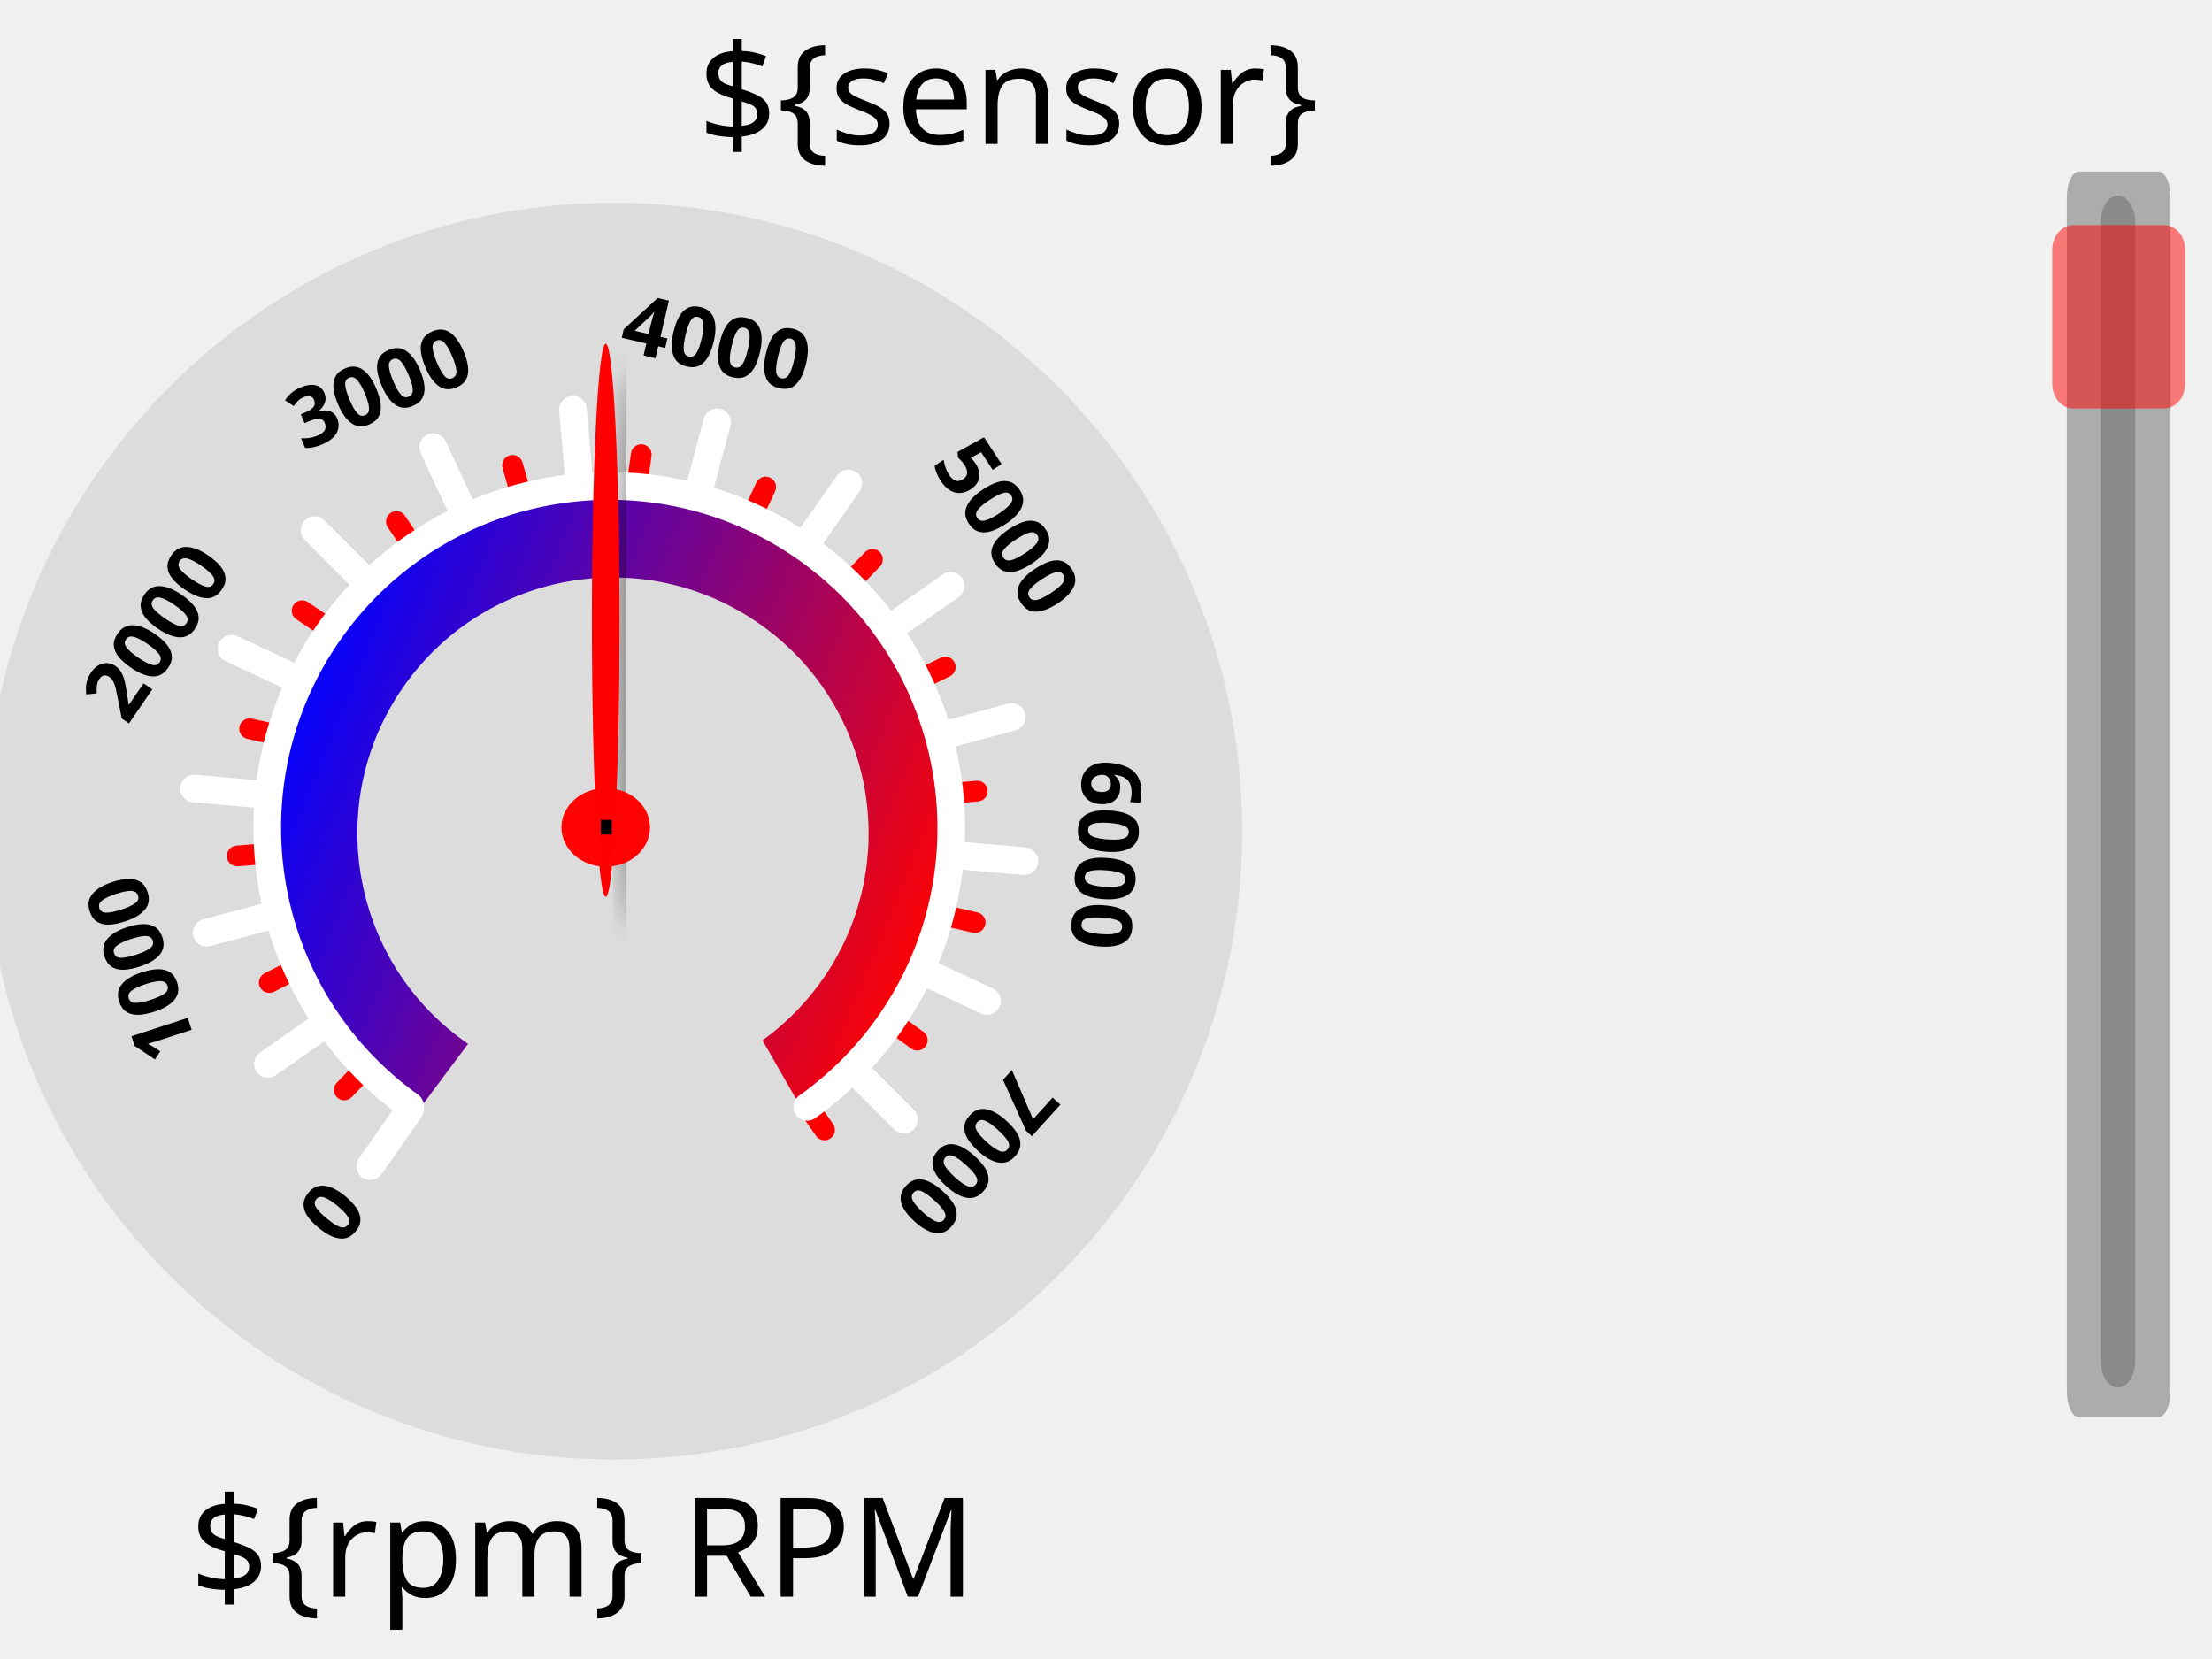
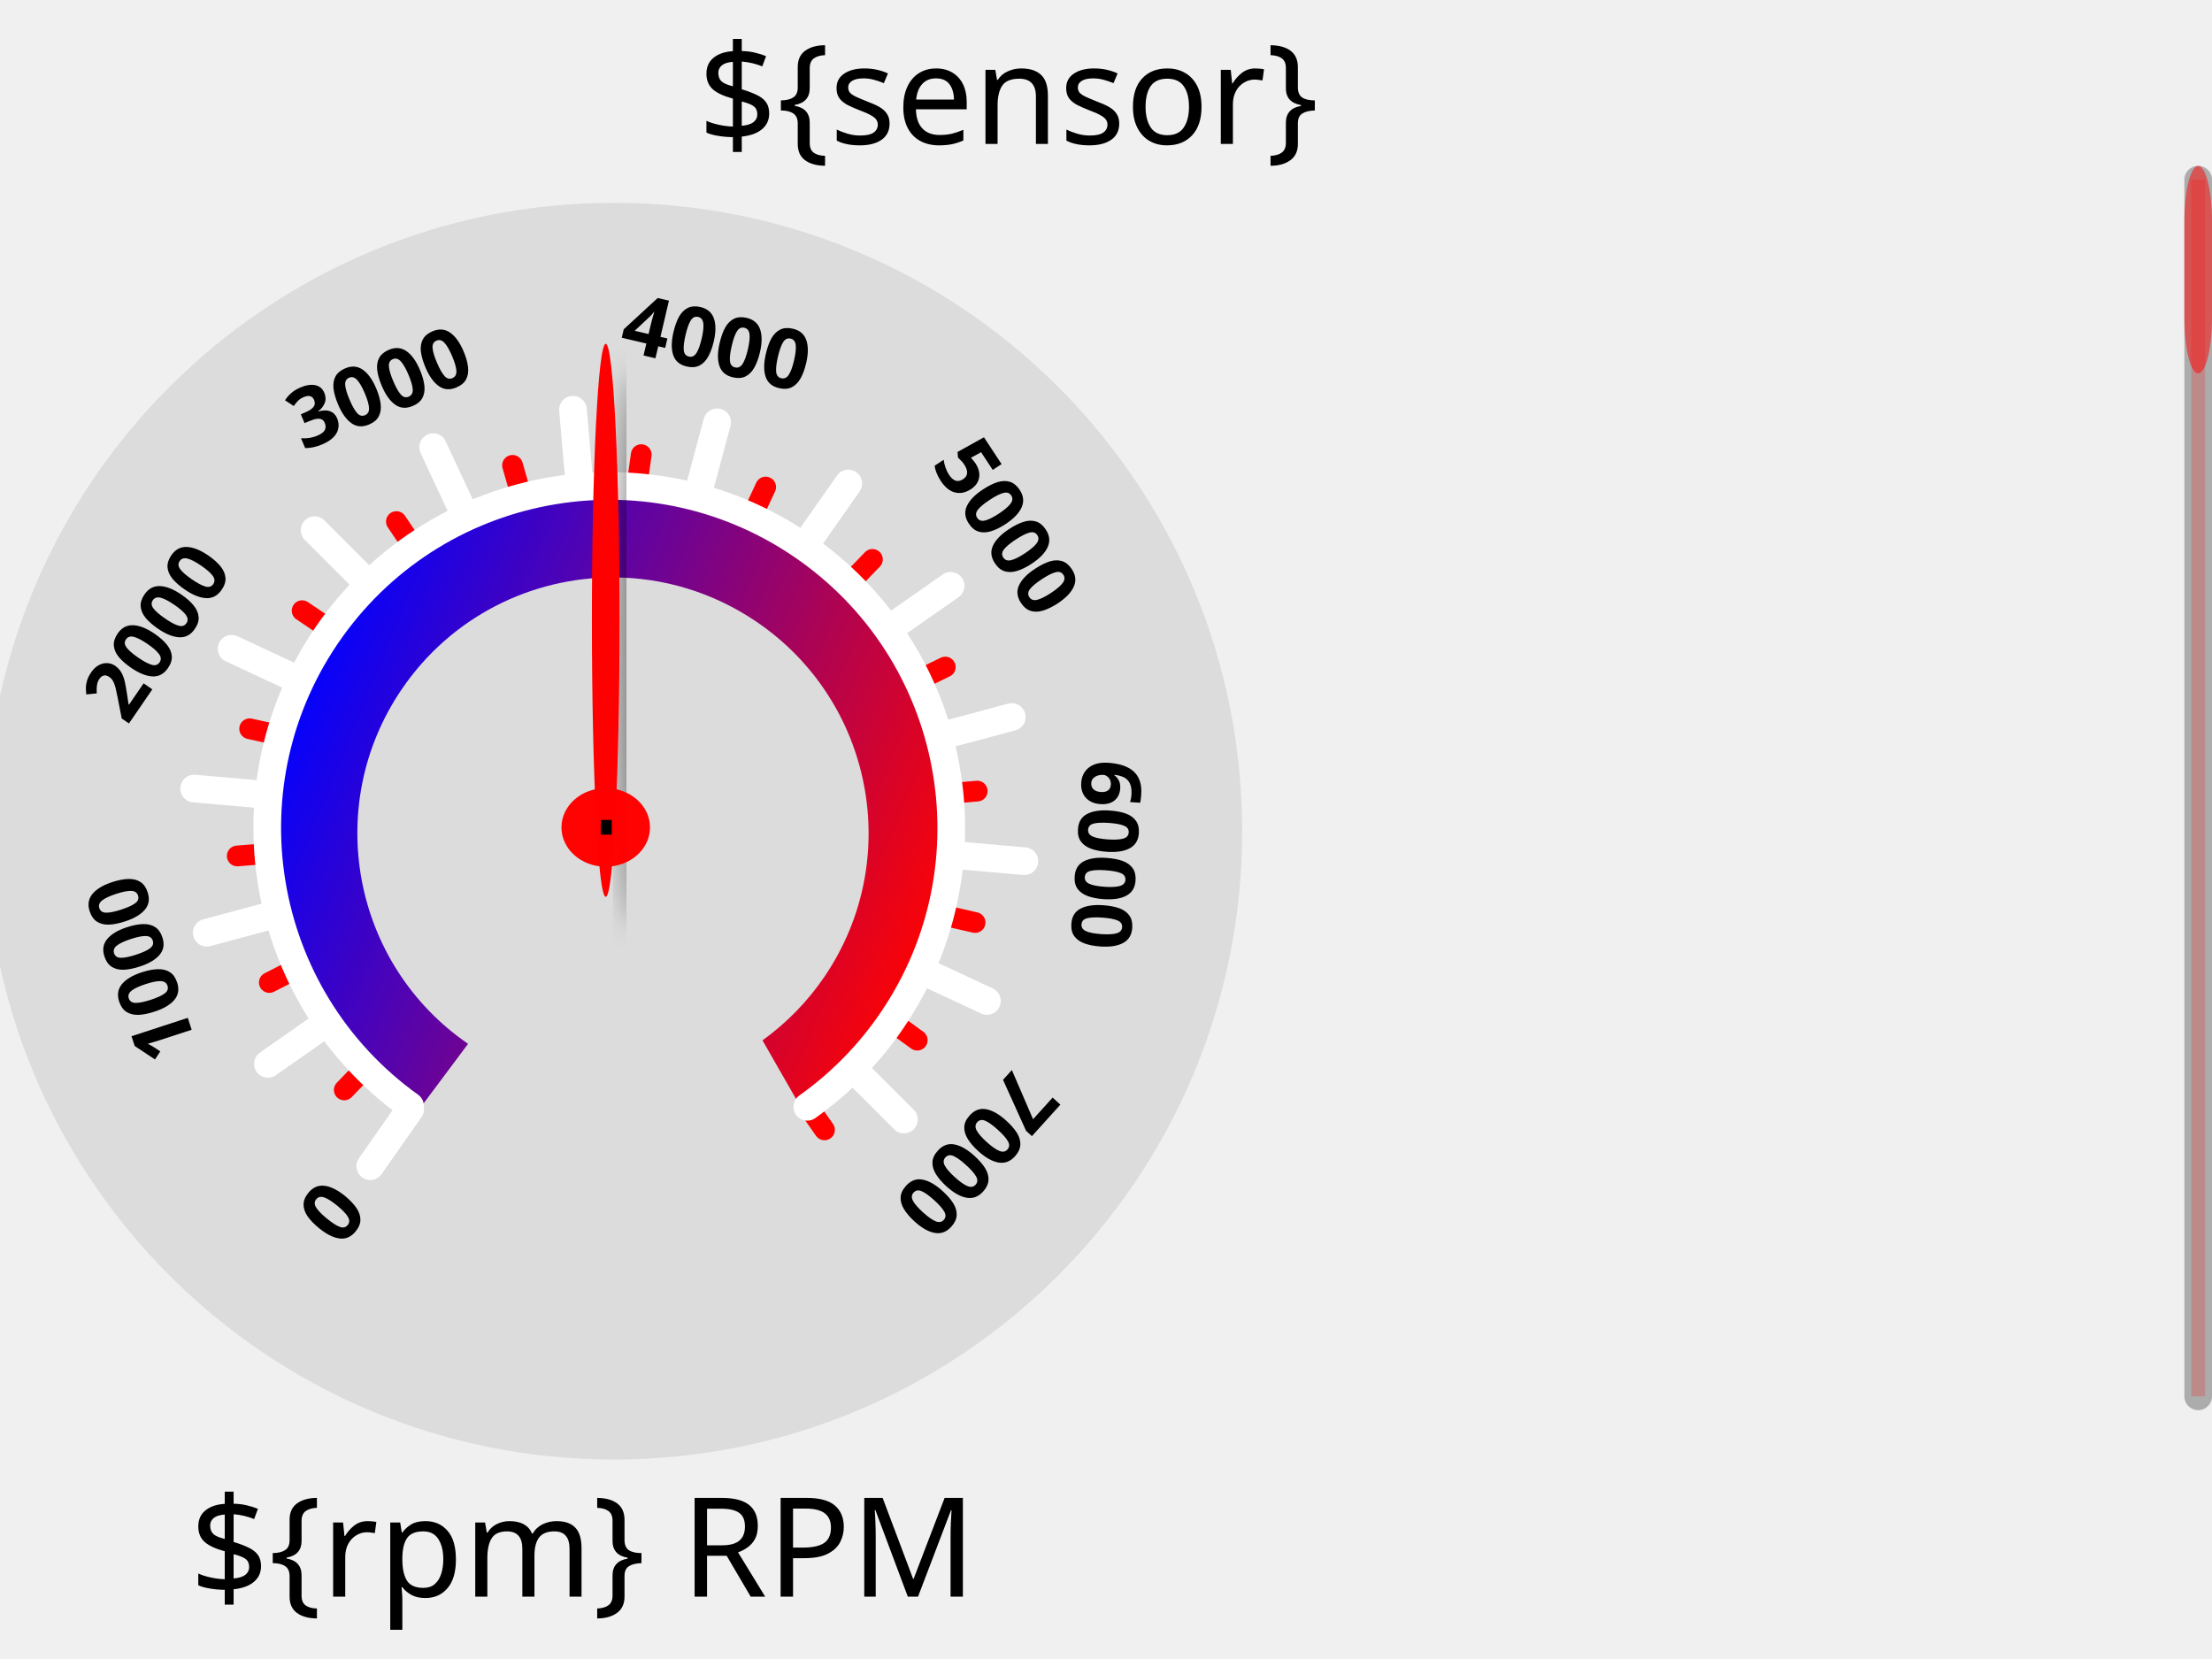
<svg xmlns="http://www.w3.org/2000/svg" xmlns:xlink="http://www.w3.org/1999/xlink" width="320" height="240" id="svg2" version="1.1">
  <defs id="defs4">
    <linearGradient id="linearGradient3910">
      <stop style="stop-color:#0000ff;stop-opacity:1;" offset="0" id="stop3912" />
      <stop style="stop-color:#fe0000;stop-opacity:0.992;" offset="1" id="stop3914" />
    </linearGradient>
    <linearGradient id="linearGradient4185">
      <stop id="stop4187" offset="0" style="stop-color:#e6e6e6;stop-opacity:1;" />
      <stop id="stop4189" offset="1" style="stop-color:#e6e6e6;stop-opacity:0;" />
    </linearGradient>
    <linearGradient id="linearGradient3624">
      <stop style="stop-color:#000000;stop-opacity:0;" offset="0" id="stop3628" />
      <stop style="stop-color:#000000;stop-opacity:1;" offset="1" id="stop3626" />
    </linearGradient>
    <radialGradient gradientTransform="matrix(0.466451,-2.06545e-8,2.06545e-8,0.466451,204.279,289.961)" spreadMethod="reflect" gradientUnits="userSpaceOnUse" r="270.398" fy="543.456" fx="382.867" cy="543.456" cx="382.867" id="radialGradient3630-3" xlink:href="#linearGradient3624-1" />
    <linearGradient id="linearGradient3624-1">
      <stop style="stop-color:#666666;stop-opacity:0" offset="0" id="stop3628-6" />
      <stop style="stop-color:#666666;stop-opacity:1;" offset="1" id="stop3626-8" />
    </linearGradient>
    <radialGradient gradientTransform="matrix(0.466451,-2.06545e-8,2.06545e-8,0.466451,204.279,289.961)" spreadMethod="reflect" gradientUnits="userSpaceOnUse" r="270.398" fy="543.456" fx="382.867" cy="543.456" cx="382.867" id="radialGradient3630-2" xlink:href="#linearGradient3624-7" />
    <linearGradient id="linearGradient3624-7">
      <stop style="stop-color:#666666;stop-opacity:0" offset="0" id="stop3628-7" />
      <stop style="stop-color:#666666;stop-opacity:1;" offset="1" id="stop3626-1" />
    </linearGradient>
    <radialGradient r="270.398" fy="543.456" fx="382.867" cy="543.456" cx="382.867" spreadMethod="reflect" gradientTransform="matrix(0.440872,0,0,0.441299,214.072,303.629)" gradientUnits="userSpaceOnUse" id="radialGradient4104" xlink:href="#linearGradient3624" />
    <radialGradient r="27.002" fy="195.017" fx="48.604" cy="195.017" cx="48.604" gradientTransform="matrix(-7.58232,1.49361e-6,1.74864e-6,6.78232,-766.172,-1246.22)" gradientUnits="userSpaceOnUse" id="radialGradient4201" xlink:href="#linearGradient4185" />
    <radialGradient xlink:href="#linearGradient4185" id="radialGradient12631" gradientUnits="userSpaceOnUse" gradientTransform="matrix(-7.58232,1.49361e-6,1.74864e-6,6.78232,-766.172,-1246.22)" cx="48.604" cy="195.017" fx="48.604" fy="195.017" r="27.002" />
    <radialGradient xlink:href="#linearGradient4185" id="radialGradient3184" gradientUnits="userSpaceOnUse" gradientTransform="matrix(-7.58232,1.49361e-6,1.74864e-6,6.78232,-766.172,-1246.22)" cx="48.604" cy="195.017" fx="48.604" fy="195.017" r="27.002" />
    <radialGradient xlink:href="#linearGradient4185" id="radialGradient3041" gradientUnits="userSpaceOnUse" gradientTransform="matrix(-7.56704,-0.481143,-0.430378,6.76865,-296.664,-1203.26)" cx="48.604" cy="195.017" fx="48.604" fy="195.017" r="27.002" />
    <filter id="filter4232" width="1.5" height="1.5" x="-0.25" y="-0.25" color-interpolation-filters="sRGB">
      <feGaussianBlur id="feGaussianBlur4234" in="SourceAlpha" stdDeviation="2" result="blur" />
      <feColorMatrix id="feColorMatrix4236" result="bluralpha" type="matrix" values="1 0 0 0 0 0 1 0 0 0 0 0 1 0 0 0 0 0 0.5 0 " />
      <feOffset id="feOffset4238" in="bluralpha" dx="4" dy="4" result="offsetBlur" />
      <feMerge id="feMerge4240">
        <feMergeNode id="feMergeNode4242" in="offsetBlur" />
        <feMergeNode id="feMergeNode4244" in="SourceGraphic" />
      </feMerge>
    </filter>
    <clipPath clipPathUnits="userSpaceOnUse" id="clipPath3930">
      <rect style="opacity:0.5;fill:#ff0000;fill-opacity:1" id="rect3932" width="186.203" height="25.26" x="-1032.87" y="351.882" rx="4.091" ry="4.21" />
    </clipPath>
    <clipPath clipPathUnits="userSpaceOnUse" id="clipPath3140">
      <rect ry="4.21" rx="6.812" y="140.419" x="-1027.592" height="25.26" width="312.422" id="rect3142" style="opacity:0.5;fill:#ff0000;fill-opacity:1" />
    </clipPath>
    <filter id="filter3924" width="1.5" height="1.5" x="-.25" y="-.25">
      <feGaussianBlur id="feGaussianBlur3926" in="SourceAlpha" stdDeviation="2" result="blur" />
      <feColorMatrix id="feColorMatrix3928" result="bluralpha" type="matrix" values="1 0 0 0 0 0 1 0 0 0 0 0 1 0 0 0 0 0 0.5 0 " />
      <feOffset id="feOffset3930" in="bluralpha" dx="4" dy="4" result="offsetBlur" />
      <feMerge id="feMerge3932">
        <feMergeNode id="feMergeNode3934" in="offsetBlur" />
        <feMergeNode id="feMergeNode3936" in="SourceGraphic" />
      </feMerge>
    </filter>
    <linearGradient xlink:href="#linearGradient3910" id="linearGradient3916" x1="-117.64" y1="281.86" x2="142.9" y2="281.86" gradientUnits="userSpaceOnUse" />
    <linearGradient xlink:href="#linearGradient3910" id="linearGradient3930" x1="-255.043" y1="107.074" x2="-190.681" y2="21.76" gradientUnits="userSpaceOnUse" />
    <linearGradient xlink:href="#linearGradient3910-4" id="linearGradient3930-9" x1="-255.043" y1="107.074" x2="-190.681" y2="21.76" gradientUnits="userSpaceOnUse" />
    <linearGradient id="linearGradient3910-4">
      <stop style="stop-color:#0000ff;stop-opacity:1;" offset="0" id="stop3912-8" />
      <stop style="stop-color:#ff0000;stop-opacity:1;" offset="1" id="stop3914-4" />
    </linearGradient>
    <linearGradient xlink:href="#linearGradient3910" id="linearGradient3969" gradientUnits="userSpaceOnUse" x1="-255.043" y1="107.074" x2="-190.681" y2="21.76" gradientTransform="matrix(0.2364259,0.8961638,-0.8961638,0.2364259,-66.3879,197.7304)" />
    <linearGradient xlink:href="#linearGradient3910" id="linearGradient3972" gradientUnits="userSpaceOnUse" gradientTransform="matrix(0.2364259,0.8961638,-0.8961638,0.2364259,-22.0023,227.3208)" x1="-255.043" y1="107.074" x2="-190.681" y2="21.76" />
    <linearGradient xlink:href="#linearGradient3910" id="linearGradient3980" gradientUnits="userSpaceOnUse" gradientTransform="matrix(0.2364259,0.8961638,-0.8961638,0.2364259,-840.2517,456.7527)" x1="-255.043" y1="107.074" x2="-190.681" y2="21.76" />
  </defs>
  <g transform="translate(1032.87,-137.864)" id="layer1">
    <path style="opacity:0.169;fill-opacity:0.498" id="path4158" d="m -76.501,102.457 c 0,71.172 -57.085,128.868 -127.502,128.868 -70.417,0 -127.502,-57.696 -127.502,-128.868 0,-71.172 57.085,-128.868 127.502,-128.868 69.443,0 126.116,56.168 127.477,126.342" transform="matrix(0.7129473,0,0,0.7053896,-798.6285,185.8335)" />
    <path style="fill:none;stroke:#ffffff;stroke-width:4;stroke-linecap:round;stroke-linejoin:round;stroke-opacity:1" d="m -979.308,306.574 5.775,-8.248" id="path7745" />
    <path style="fill:none;stroke:#ffffff;stroke-width:4;stroke-linecap:round;stroke-linejoin:round;stroke-opacity:1" d="m -994.112,291.77 8.248,-5.775" id="path7757" />
    <path style="fill:none;stroke:#ffffff;stroke-width:4;stroke-linecap:round;stroke-linejoin:round;stroke-opacity:1" d="m -1002.961,272.795 9.725,-2.606" id="path7769" />
    <path style="fill:none;stroke:#ffffff;stroke-width:4;stroke-linecap:round;stroke-linejoin:round;stroke-opacity:1" d="m -1004.785,251.938 10.03,0.878" id="path7781" />
    <path style="fill:none;stroke:#ffffff;stroke-width:4;stroke-linecap:round;stroke-linejoin:round;stroke-opacity:1" d="m -999.367,231.715 9.125,4.255" id="path7793" />
    <path style="fill:none;stroke:#ffffff;stroke-width:4;stroke-linecap:round;stroke-linejoin:round;stroke-opacity:1" d="m -987.358,214.565 7.12,7.12" id="path7805" />
    <path style="fill:none;stroke:#ffffff;stroke-width:4;stroke-linecap:round;stroke-linejoin:round;stroke-opacity:1" d="m -970.208,202.556 4.255,9.125" id="path7817" />
    <path style="fill:none;stroke:#ffffff;stroke-width:4;stroke-linecap:round;stroke-linejoin:round;stroke-opacity:1" d="m -949.985,197.137 0.878,10.03" id="path7829" />
    <path style="fill:none;stroke:#ffffff;stroke-width:4;stroke-linecap:round;stroke-linejoin:round;stroke-opacity:1" d="m -929.128,198.962 -2.606,9.726" id="path7841" />
    <path style="fill:none;stroke:#ffffff;stroke-width:4;stroke-linecap:round;stroke-linejoin:round;stroke-opacity:1" d="m -910.153,207.81 -5.775,8.248" id="path7853" />
    <path style="fill:none;stroke:#ffffff;stroke-width:4;stroke-linecap:round;stroke-linejoin:round;stroke-opacity:1" d="m -895.348,222.614 -8.248,5.775" id="path7865" />
    <path style="fill:none;stroke:#ffffff;stroke-width:4;stroke-linecap:round;stroke-linejoin:round;stroke-opacity:1" d="m -886.5,241.589 -9.726,2.606" id="path7877" />
    <path style="fill:none;stroke:#ffffff;stroke-width:4;stroke-linecap:round;stroke-linejoin:round;stroke-opacity:1" d="m -884.675,262.446 -10.03,-0.878" id="path7889" />
    <path style="fill:none;stroke:#ffffff;stroke-width:4;stroke-linecap:round;stroke-linejoin:round;stroke-opacity:1" d="m -890.094,282.669 -9.125,-4.255" id="path7901" />
    <path style="fill:none;stroke:#ffffff;stroke-width:4;stroke-linecap:round;stroke-linejoin:round;stroke-opacity:1" d="m -902.103,299.82 -7.12,-7.12" id="path7913" />
    <path style="fill:none;stroke:#ff0000;stroke-width:3;stroke-linecap:round;stroke-linejoin:round;stroke-opacity:1" d="m -983.068,295.54 2.662,-2.757" id="path8547" />
    <path style="fill:none;stroke:#ff0000;stroke-width:3;stroke-linecap:round;stroke-linejoin:round;stroke-opacity:1" d="m -993.908,279.998 3.415,-1.74" id="path8571" />
    <path style="fill:none;stroke:#ff0000;stroke-width:3;stroke-linecap:round;stroke-linejoin:round;stroke-opacity:1" d="m -998.547,261.69 3.82,-0.307" id="path8595" />
    <path style="fill:none;stroke:#ff0000;stroke-width:3;stroke-linecap:round;stroke-linejoin:round;stroke-opacity:1" d="m -996.754,243.292 3.743,0.823" id="path8619" />
    <path style="fill:none;stroke:#ff0000;stroke-width:3;stroke-linecap:round;stroke-linejoin:round;stroke-opacity:1" d="m -989.163,226.209 3.177,2.143" id="path8643" />
    <path style="fill:none;stroke:#ff0000;stroke-width:3;stroke-linecap:round;stroke-linejoin:round;stroke-opacity:1" d="m -975.525,213.316 2.143,3.177" id="path8667" />
    <path style="fill:none;stroke:#ff0000;stroke-width:3;stroke-linecap:round;stroke-linejoin:round;stroke-opacity:1" d="m -958.723,205.183 1.056,3.684" id="path8691" />
    <path style="fill:none;stroke:#ff0000;stroke-width:3;stroke-linecap:round;stroke-linejoin:round;stroke-opacity:1" d="m -940.104,203.634 -0.533,3.795" id="path8715" />
    <path style="fill:none;stroke:#ff0000;stroke-width:3;stroke-linecap:round;stroke-linejoin:round;stroke-opacity:1" d="m -922.103,208.321 -1.62,3.473" id="path8739" />
    <path style="fill:none;stroke:#ff0000;stroke-width:3;stroke-linecap:round;stroke-linejoin:round;stroke-opacity:1" d="m -906.659,218.789 -2.662,2.757" id="path8763" />
    <path style="fill:none;stroke:#ff0000;stroke-width:3;stroke-linecap:round;stroke-linejoin:round;stroke-opacity:1" d="m -896.123,234.361 -3.445,1.68" id="path8787" />
    <path style="fill:none;stroke:#ff0000;stroke-width:3;stroke-linecap:round;stroke-linejoin:round;stroke-opacity:1" d="m -891.5,252.308 -3.818,0.334" id="path8811" />
    <path style="fill:none;stroke:#ff0000;stroke-width:3;stroke-linecap:round;stroke-linejoin:round;stroke-opacity:1" d="m -891.808,271.323 -3.734,-0.862" id="path8835" />
    <path style="fill:none;stroke:#ff0000;stroke-width:3;stroke-linecap:round;stroke-linejoin:round;stroke-opacity:1" d="m -900.179,288.341 -3.101,-2.253" id="path8859" />
    <path style="fill:none;stroke:#ff0000;stroke-width:3;stroke-linecap:round;stroke-linejoin:round;stroke-opacity:1" d="m -913.595,301.318 -2.198,-3.139" id="path8883" />
    <path style="opacity:0.99;fill:url(#linearGradient3980);fill-opacity:1;stroke:none" d="m -944.781,209.994 c -15.46,-0.033 -30.664,7.339 -40,21.094 -14.937,22.008 -9.196,51.969 12.812,66.906 l 6.812,-9.125 c -16.742,-11.511 -21.051,-34.416 -9.625,-51.25 7.168,-10.561 18.818,-16.244 30.688,-16.219 7.122,0.015 14.32,2.106 20.656,6.406 16.897,11.468 21.312,34.447 9.844,51.344 -2.422,3.569 -5.473,6.693 -8.969,9.219 l 5.281,9.219 c 4.792,-3.357 8.933,-7.565 12.219,-12.406 14.937,-22.008 9.196,-51.938 -12.812,-66.875 -8.253,-5.602 -17.63,-8.293 -26.906,-8.312 z" id="path3918" />
    <path style="fill:none;stroke:#ffffff;stroke-width:4;stroke-linecap:round;stroke-linejoin:round;stroke-miterlimit:4;stroke-opacity:1;stroke-dashoffset:0" d="m -973.546,297.862 c -22.211,-15.914 -27.316,-46.821 -11.402,-69.032 15.914,-22.211 46.821,-27.316 69.032,-11.402 22.211,15.914 27.316,46.821 11.402,69.032 -3.192,4.456 -7.103,8.35 -11.572,11.523" id="path4106" />
    <text xml:space="preserve" style="font-size:12px;font-style:normal;font-weight:normal;line-height:125%;letter-spacing:0px;word-spacing:0px;fill-opacity:1;stroke:none;font-family:Sans" x="-870.34" y="-558.269" id="text4260" transform="matrix(0.6344226,-0.7729864,0.7729864,0.6344226,0,0)">
      <tspan id="tspan4262" x="-870.34" y="-558.269" style="font-weight:bold;-inkscape-font-specification:Sans Bold">0</tspan>
    </text>
    <text xml:space="preserve" style="font-size:12px;font-style:normal;font-weight:normal;line-height:125%;letter-spacing:0px;word-spacing:0px;fill-opacity:1;stroke:none;font-family:Sans" x="36.257" y="-1044.526" id="text4264" transform="matrix(-0.3104626,-0.9505856,0.9505856,-0.3104626,0,0)">
      <tspan id="tspan4266" x="36.257" y="-1044.526" style="font-weight:bold;-inkscape-font-specification:Sans Bold">1000</tspan>
    </text>
    <text xml:space="preserve" style="font-size:8px;font-style:normal;font-weight:normal;line-height:125%;letter-spacing:0px;word-spacing:0px;fill-opacity:1;stroke:none;font-family:Sans" x="-774.157" y="-699.203" id="text4272" transform="matrix(0.5656327,-0.8246573,0.8246573,0.5656327,0,0)">
      <tspan id="tspan4274" x="-774.157" y="-699.203" style="font-size:12px;font-weight:bold;-inkscape-font-specification:Sans Bold">2000</tspan>
    </text>
    <text xml:space="preserve" style="font-size:12px;font-style:normal;font-weight:normal;line-height:125%;letter-spacing:0px;word-spacing:0px;fill-opacity:1;stroke:none;font-family:Sans" x="-989.793" y="-199.297" id="text4280" transform="matrix(0.9205475,-0.3906305,0.3906305,0.9205475,0,0)">
      <tspan id="tspan4282" x="-989.793" y="-199.297" style="font-weight:bold;-inkscape-font-specification:Sans Bold">3000</tspan>
    </text>
    <rect style="fill:#ff0000;fill-opacity:1;stroke:none;filter:url(#filter3924)" id="needle" width="4" height="80" x="-947.242" y="187.601" rx="4" ry="40" />
    <text xml:space="preserve" style="font-size:12px;font-style:normal;font-weight:normal;line-height:125%;letter-spacing:0px;word-spacing:0px;fill-opacity:1;stroke:none;font-family:Sans" x="-875.616" y="398.795" id="text4288" transform="matrix(0.9736026,0.2282498,-0.2282498,0.9736026,0,0)">
      <tspan id="tspan4290" x="-875.616" y="398.795" style="font-weight:bold;-inkscape-font-specification:Sans Bold">4000</tspan>
    </text>
    <text xml:space="preserve" style="font-size:12px;font-style:normal;font-weight:normal;line-height:125%;letter-spacing:0px;word-spacing:0px;fill-opacity:1;stroke:none;font-family:Sans" x="-322.301" y="863.14" id="text4296" transform="matrix(0.5494197,0.8355465,-0.8355465,0.5494197,0,0)">
      <tspan id="tspan4298" x="-322.301" y="863.14" style="font-weight:bold;-inkscape-font-specification:Sans Bold">5000</tspan>
    </text>
    <text xml:space="preserve" style="font-size:6px;font-style:normal;font-weight:normal;line-height:125%;letter-spacing:0px;word-spacing:0px;fill-opacity:1;stroke:none;font-family:Sans" x="307.925" y="856.725" id="text4300-0" transform="matrix(-0.06961248,0.9975741,-0.9975741,-0.06961248,0,0)">
      <tspan id="tspan4302-7" x="307.925" y="856.725" style="font-size:12px;font-weight:bold;-inkscape-font-specification:Sans Bold">6000</tspan>
    </text>
    <text xml:space="preserve" style="font-size:12px;font-style:normal;font-weight:normal;line-height:125%;letter-spacing:0px;word-spacing:0px;fill-opacity:1;stroke:none;font-family:Sans" x="810.348" y="461.193" id="text4300-0-0-7" transform="matrix(-0.6707478,0.7416855,-0.7416855,-0.6707478,0,0)">
      <tspan id="tspan4302-7-0-6" x="810.348" y="461.193" style="font-weight:bold;-inkscape-font-specification:Sans Bold">7000</tspan>
    </text>
    <text xml:space="preserve" style="font-size:20px;font-style:normal;font-weight:normal;text-align:center;line-height:125%;letter-spacing:0px;word-spacing:0px;text-anchor:middle;fill-opacity:1;stroke:none;font-family:Sans" x="-874.004" y="158.688" id="text3188" clip-path="url(#clipPath3140)">
      <tspan id="tspan3190" x="-874.004" y="158.688">${sensor}</tspan>
    </text>
    <text xml:space="preserve" style="font-size:20px;font-style:normal;font-weight:normal;text-align:center;line-height:125%;letter-spacing:0px;word-spacing:0px;text-anchor:middle;fill-opacity:1;stroke:none;font-family:Sans" x="-935.528" y="368.842" id="text3192" clip-path="url(#clipPath3930)">
      <tspan id="tspan3194" x="-935.528" y="368.842">${rpm} RPM</tspan>
    </text>
-     <rect style="opacity:0.5;fill:#ff0000;fill-opacity:0" id="menu" width="110.784" height="180" x="-849.584" y="162.696" rx="4.091" ry="4.21" class="listView" />
-     <g id="g3152" transform="translate(14.10058,2.656776)">
-       <rect ry="3.773" rx="1.714" y="160.033" x="-747.971" height="180.174" width="15" id="rect3000-6" style="fill:#696969;fill-opacity:0.502;stroke:none" class="track" />
-       <g id="viewScrollbar" class="scrollbar">
-         <rect class="track" style="fill:#696969;fill-opacity:0.502;stroke:none" id="rect3000-6-4" width="5" height="172.422" x="-743.075" y="163.507" rx="4" ry="3.832" />
-         <rect class="knob" style="fill:#ff0000;fill-opacity:0.502;stroke:none" id="rect3017" width="19.226" height="26.536" x="-750.084" y="167.765" rx="3.076" ry="3.538" />
-       </g>
-     </g>
    <path style="opacity:0.99;fill:#ff0000;fill-opacity:1;stroke:none" id="path3938" d="m 94.906,120.285 c 0,3.139 -2.868,5.684 -6.405,5.684 -3.538,0 -6.405,-2.545 -6.405,-5.684 0,-3.139 2.868,-5.684 6.405,-5.684 3.489,0 6.336,2.477 6.404,5.572" transform="translate(-1033.742,137.2775)" />
    <rect style="fill-opacity:1;stroke:none" id="needle_center" title="0,7000,3500,214,136" width="1.579" height="2.12" x="-945.948" y="256.48" />
+     <rect style="opacity:0.5;fill:#ff0000;fill-opacity:0" id="menu" width="131" height="180" x="-848.87" y="162.864" rx="4.838" ry="4.21" class="listView" />
+     <g id="viewScrollbar" class="scrollbar" transform="translate(-716.87,161.864)">
+       <rect style="fill:#696969;fill-opacity:0.502;stroke:none" id="rect3000-6" width="4" height="180" rx="3.134" ry="1.987" x="0" y="0" />
+       <rect height="176" width="2" id="rect3000-6-4" class="track" x="1" y="2" style="opacity:0.2;fill:#ff0000;fill-opacity:1" />
+       <rect ry="8.012" rx="5.833" height="30" width="4" id="rect3017" style="fill:#ff0000;fill-opacity:0.502;stroke:none" class="knob" x="0" y="0" />
+     </g>
  </g>
</svg>
